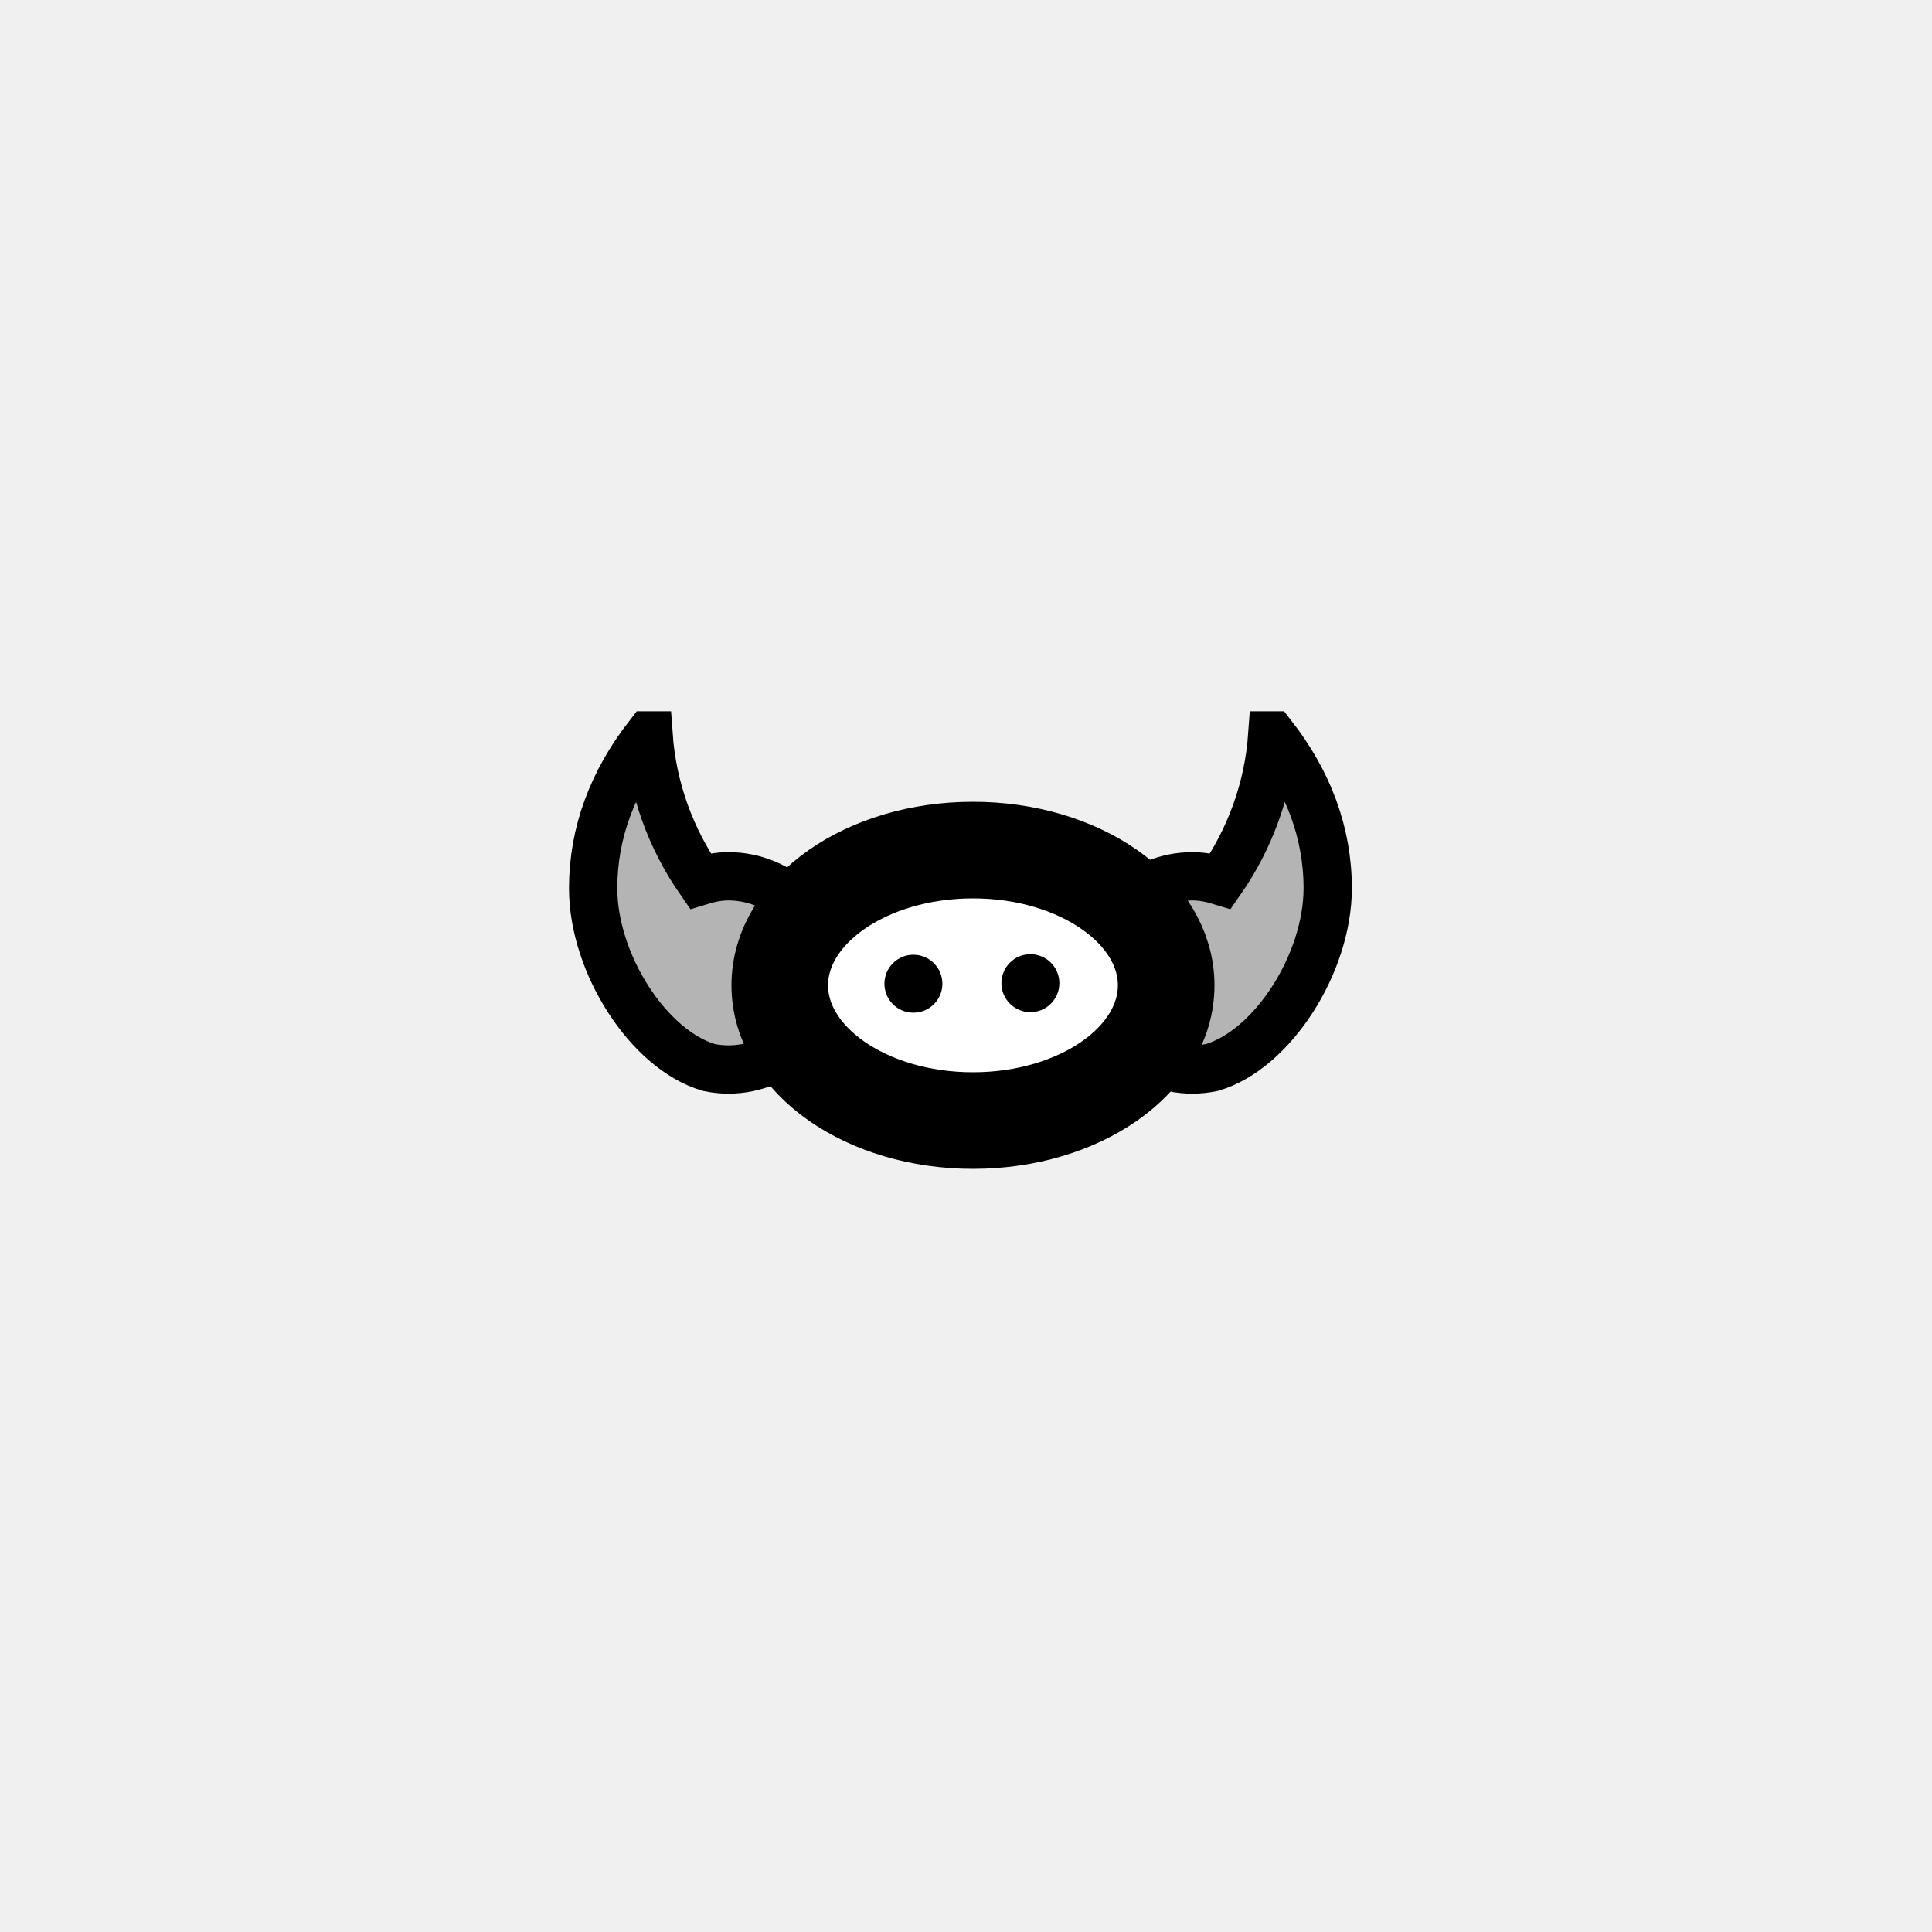
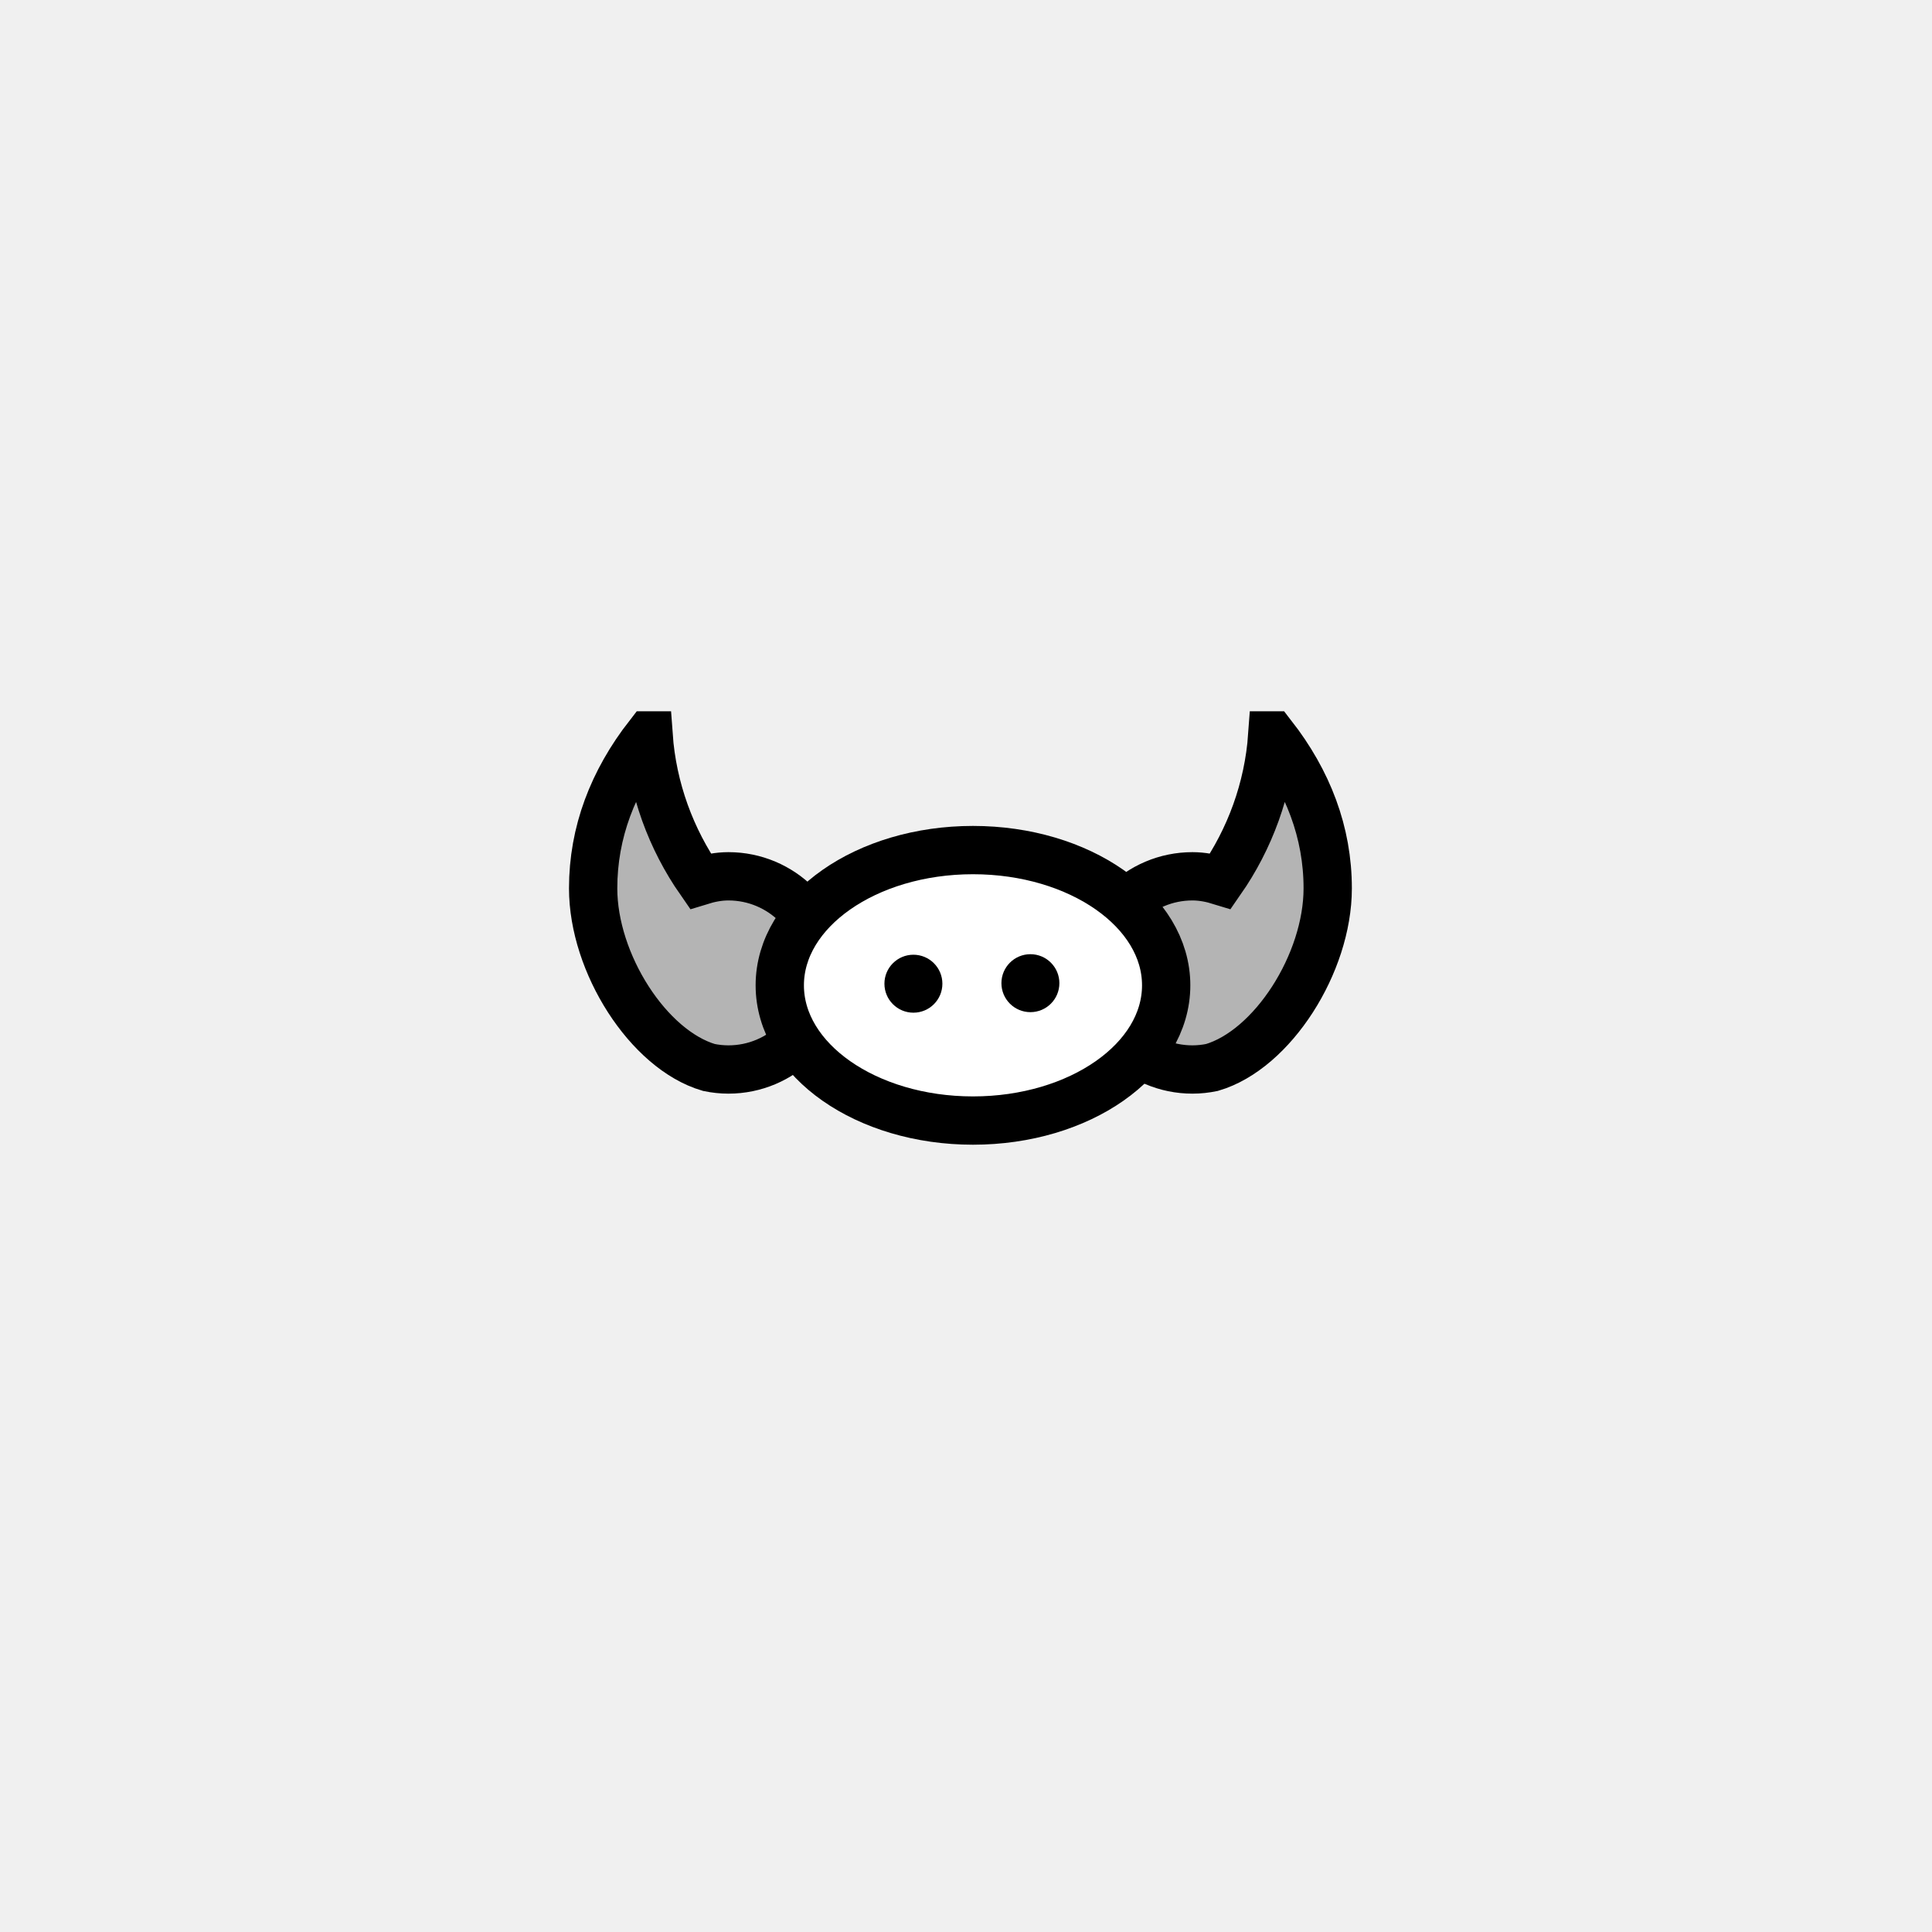
<svg xmlns="http://www.w3.org/2000/svg" width="100%" height="100%" viewBox="0 0 90 90" id="svg2" version="1.1" class="horned-pig-snout" data-z="400" data-slots="face" data-tags="face">
  <defs id="defs4" />
  <g id="layer1" class="tusks" transform="translate(0,-962.3597)" style="display:inline">
    <path style="fill:#b4b4b4;fill-opacity:1;stroke:#000000;stroke-width:2.25;stroke-miterlimit:4;stroke-opacity:1;stroke-dasharray:none" d="m 30.212,996.619 c -1.663,2.135 -2.581,4.517 -2.581,7.123 10e-5,3.492 2.572,7.517 5.394,8.345 0.293,0.06 0.596,0.094 0.906,0.094 2.485,0 4.5,-2.015 4.5,-4.5 0,-2.485 -2.015,-4.5 -4.5,-4.5 -0.461,0 -0.894,0.09 -1.312,0.219 -1.354,-1.945 -2.228,-4.28 -2.406,-6.781 z" id="path5310-9" />
    <path style="fill:#b4b4b4;fill-opacity:1;stroke:#000000;stroke-width:2.25;stroke-miterlimit:4;stroke-opacity:1;stroke-dasharray:none" d="m 59.269,996.619 c 1.663,2.135 2.581,4.517 2.581,7.123 -1e-4,3.492 -2.572,7.517 -5.394,8.345 -0.293,0.06 -0.596,0.094 -0.906,0.094 -2.485,0 -4.5,-2.015 -4.5,-4.5 0,-2.485 2.015,-4.5 4.5,-4.5 0.461,0 0.894,0.09 1.312,0.219 1.354,-1.945 2.228,-4.28 2.406,-6.781 z" id="path5310-2-0" />
  </g>
  <g id="layer2" class="snout">
-     <path style="color:#000000;fill:#ffffff;fill-opacity:1;fill-rule:nonzero;stroke:#000000;stroke-width:4.5;stroke-linecap:butt;stroke-linejoin:miter;stroke-miterlimit:4;stroke-opacity:1;stroke-dasharray:none;stroke-dashoffset:0;marker:none;visibility:visible;display:inline;overflow:visible;enable-background:accumulate" id="path7874-4" d="m -37.8,135.9 a 9,6.3 0 1 1 -18,0 9,6.3 0 1 1 18,0 z" transform="translate(92.125,-90.00005)" />
+     <path style="color:#000000;fill:#ffffff;fill-opacity:1;fill-rule:nonzero;stroke:#000000;stroke-width:2.25;stroke-linecap:butt;stroke-linejoin:miter;stroke-miterlimit:4;stroke-opacity:1;stroke-dasharray:none;stroke-dashoffset:0;marker:none;visibility:visible;display:inline;overflow:visible;enable-background:accumulate" id="path7874-4" d="m -37.8,135.9 a 9,6.3 0 1 1 -18,0 9,6.3 0 1 1 18,0 z" transform="translate(92.125,-90.00005)" />
  </g>
  <g id="layer3">
    <path style="color:#000000;fill:#000000;fill-opacity:1;fill-rule:nonzero;stroke:#000000;stroke-width:0;stroke-linecap:butt;stroke-linejoin:miter;stroke-miterlimit:4;stroke-opacity:1;stroke-dasharray:none;stroke-dashoffset:0;marker:none;visibility:visible;display:inline;overflow:visible;enable-background:accumulate" id="path7879-3" d="m 7.2,128.7 a 0.9,0.9 0 1 1 -1.8,0 0.9,0.9 0 1 1 1.8,0 z" transform="matrix(1.5,0,0,1.5,33.1,-147.2251)" />
    <path style="color:#000000;fill:#000000;fill-opacity:1;fill-rule:nonzero;stroke:#000000;stroke-width:0;stroke-linecap:butt;stroke-linejoin:miter;stroke-miterlimit:4;stroke-opacity:1;stroke-dasharray:none;stroke-dashoffset:0;marker:none;visibility:visible;display:inline;overflow:visible;enable-background:accumulate" id="path7879-4-7" d="m 7.2,128.7 a 0.9,0.9 0 1 1 -1.8,0 0.9,0.9 0 1 1 1.8,0 z" transform="matrix(1.5,0,0,1.5,38.55,-147.25)" />
  </g>
</svg>
